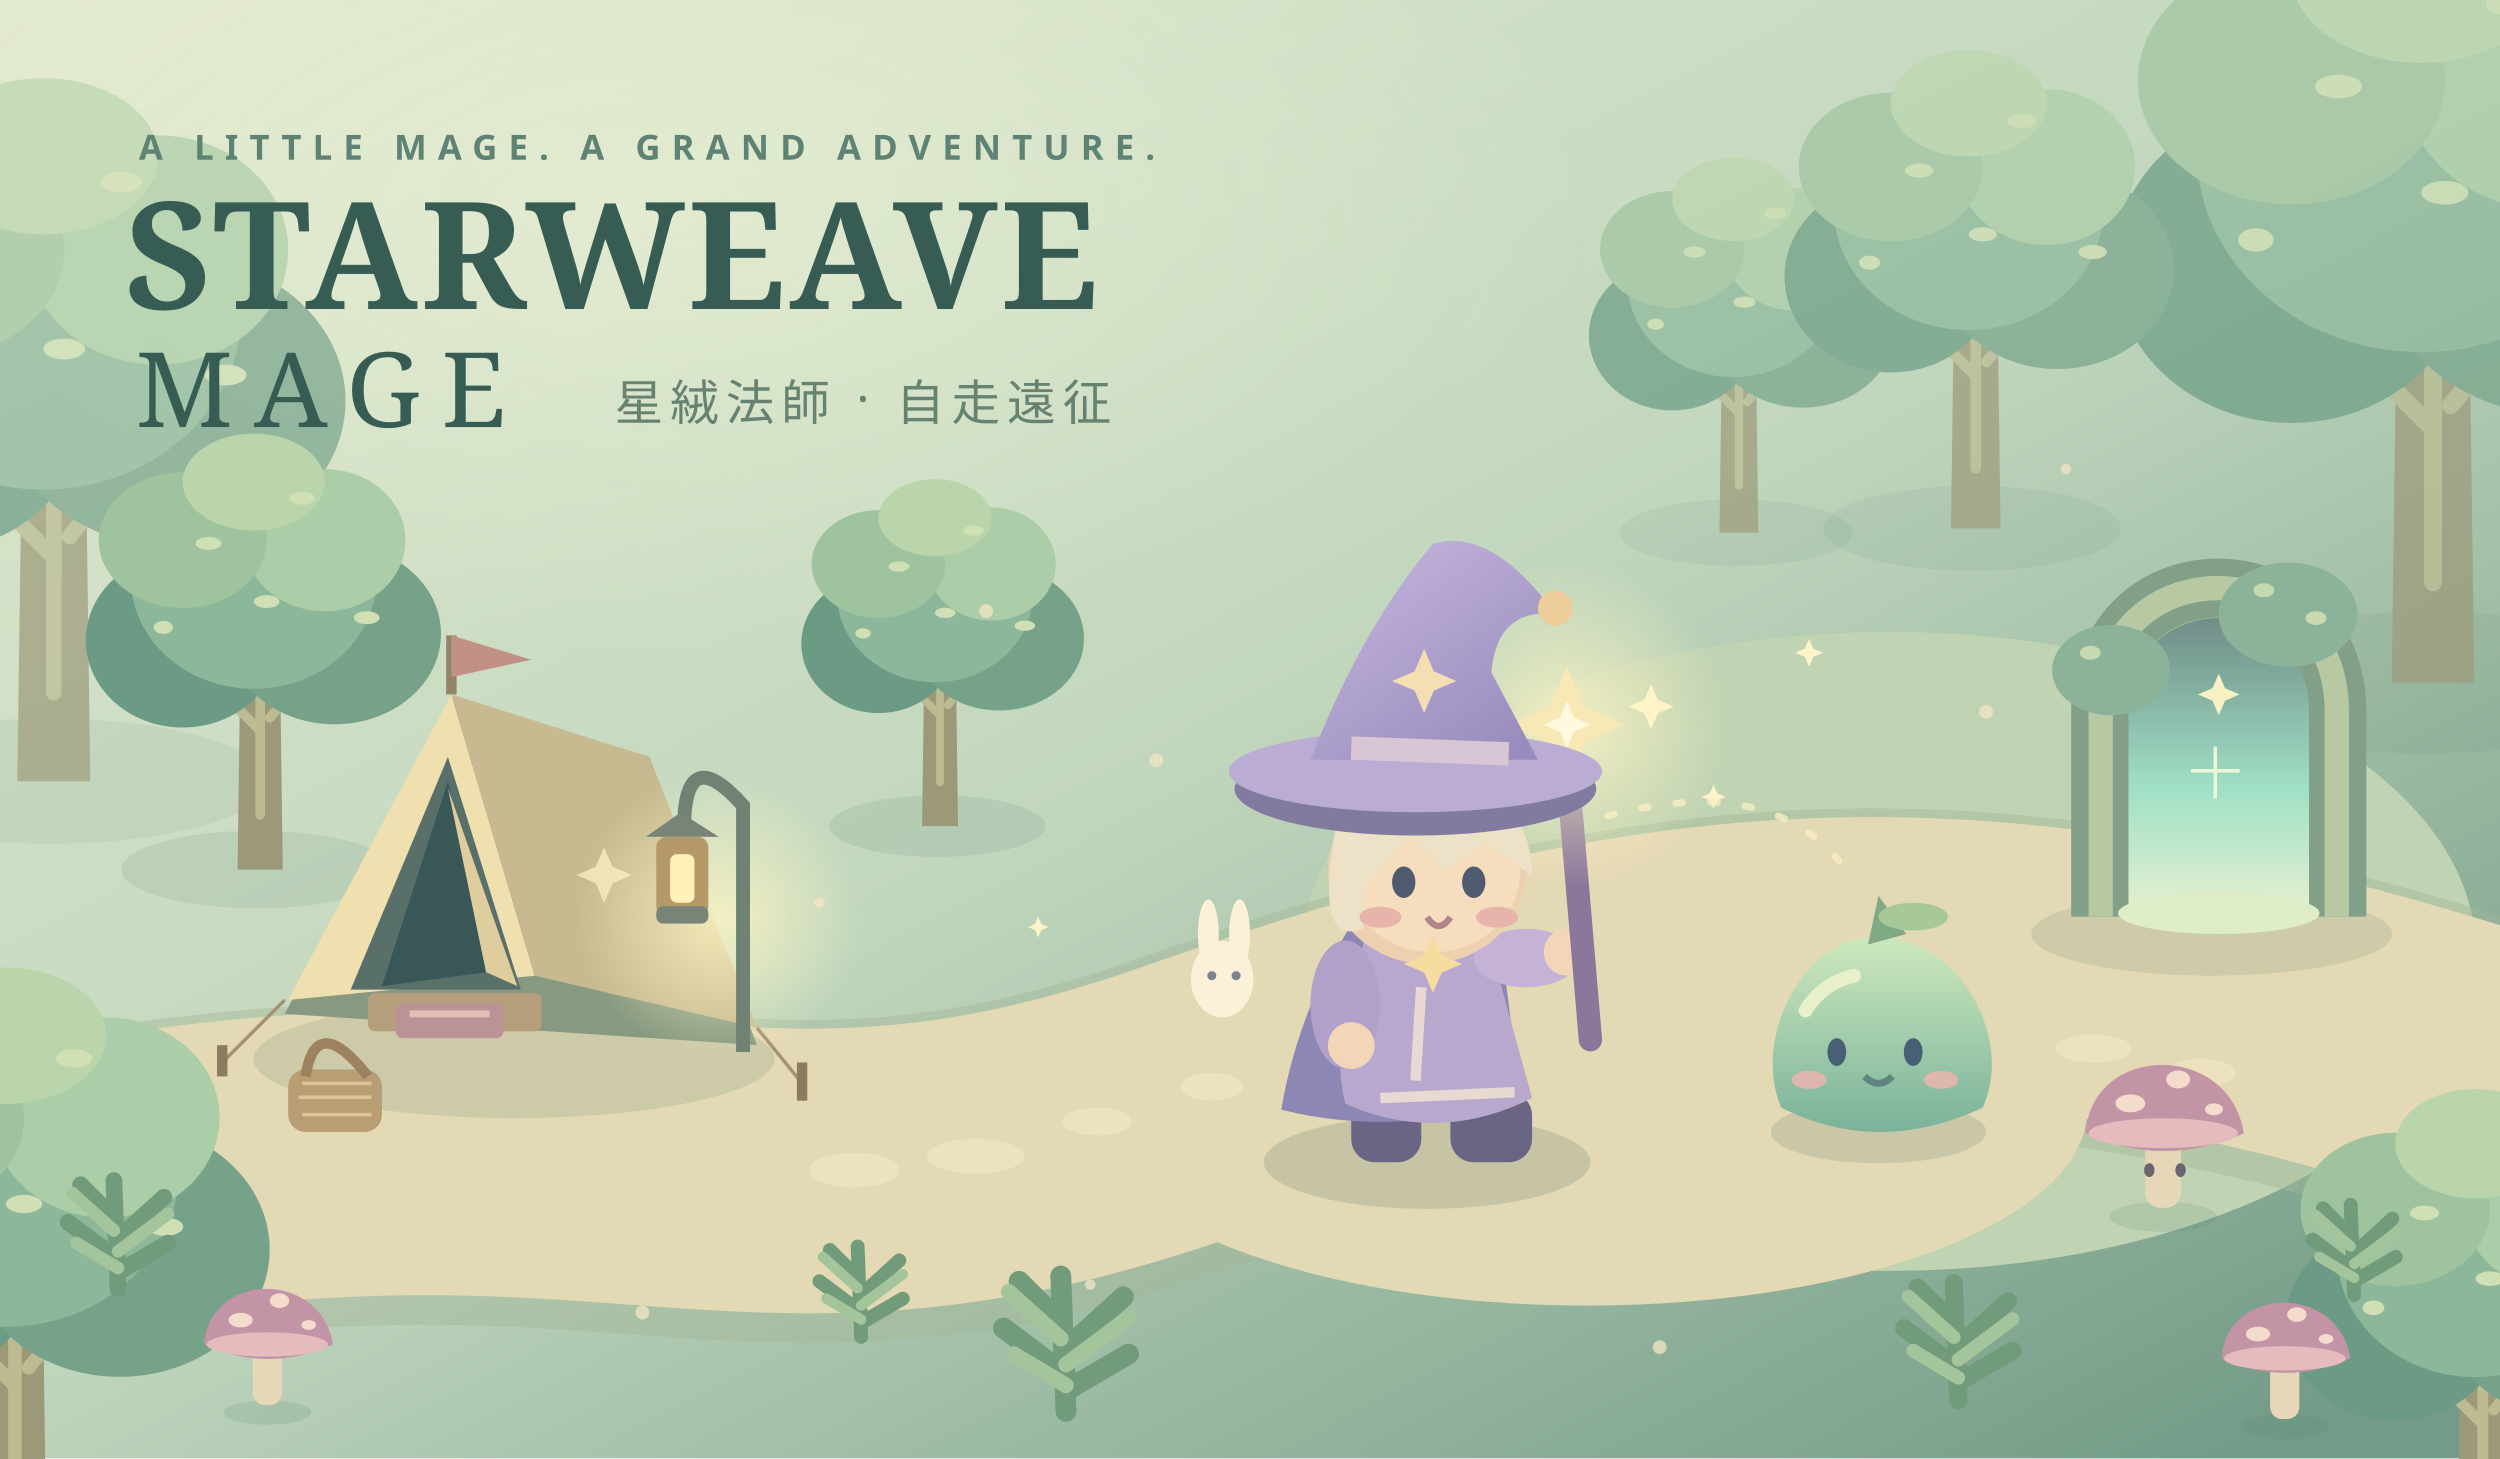
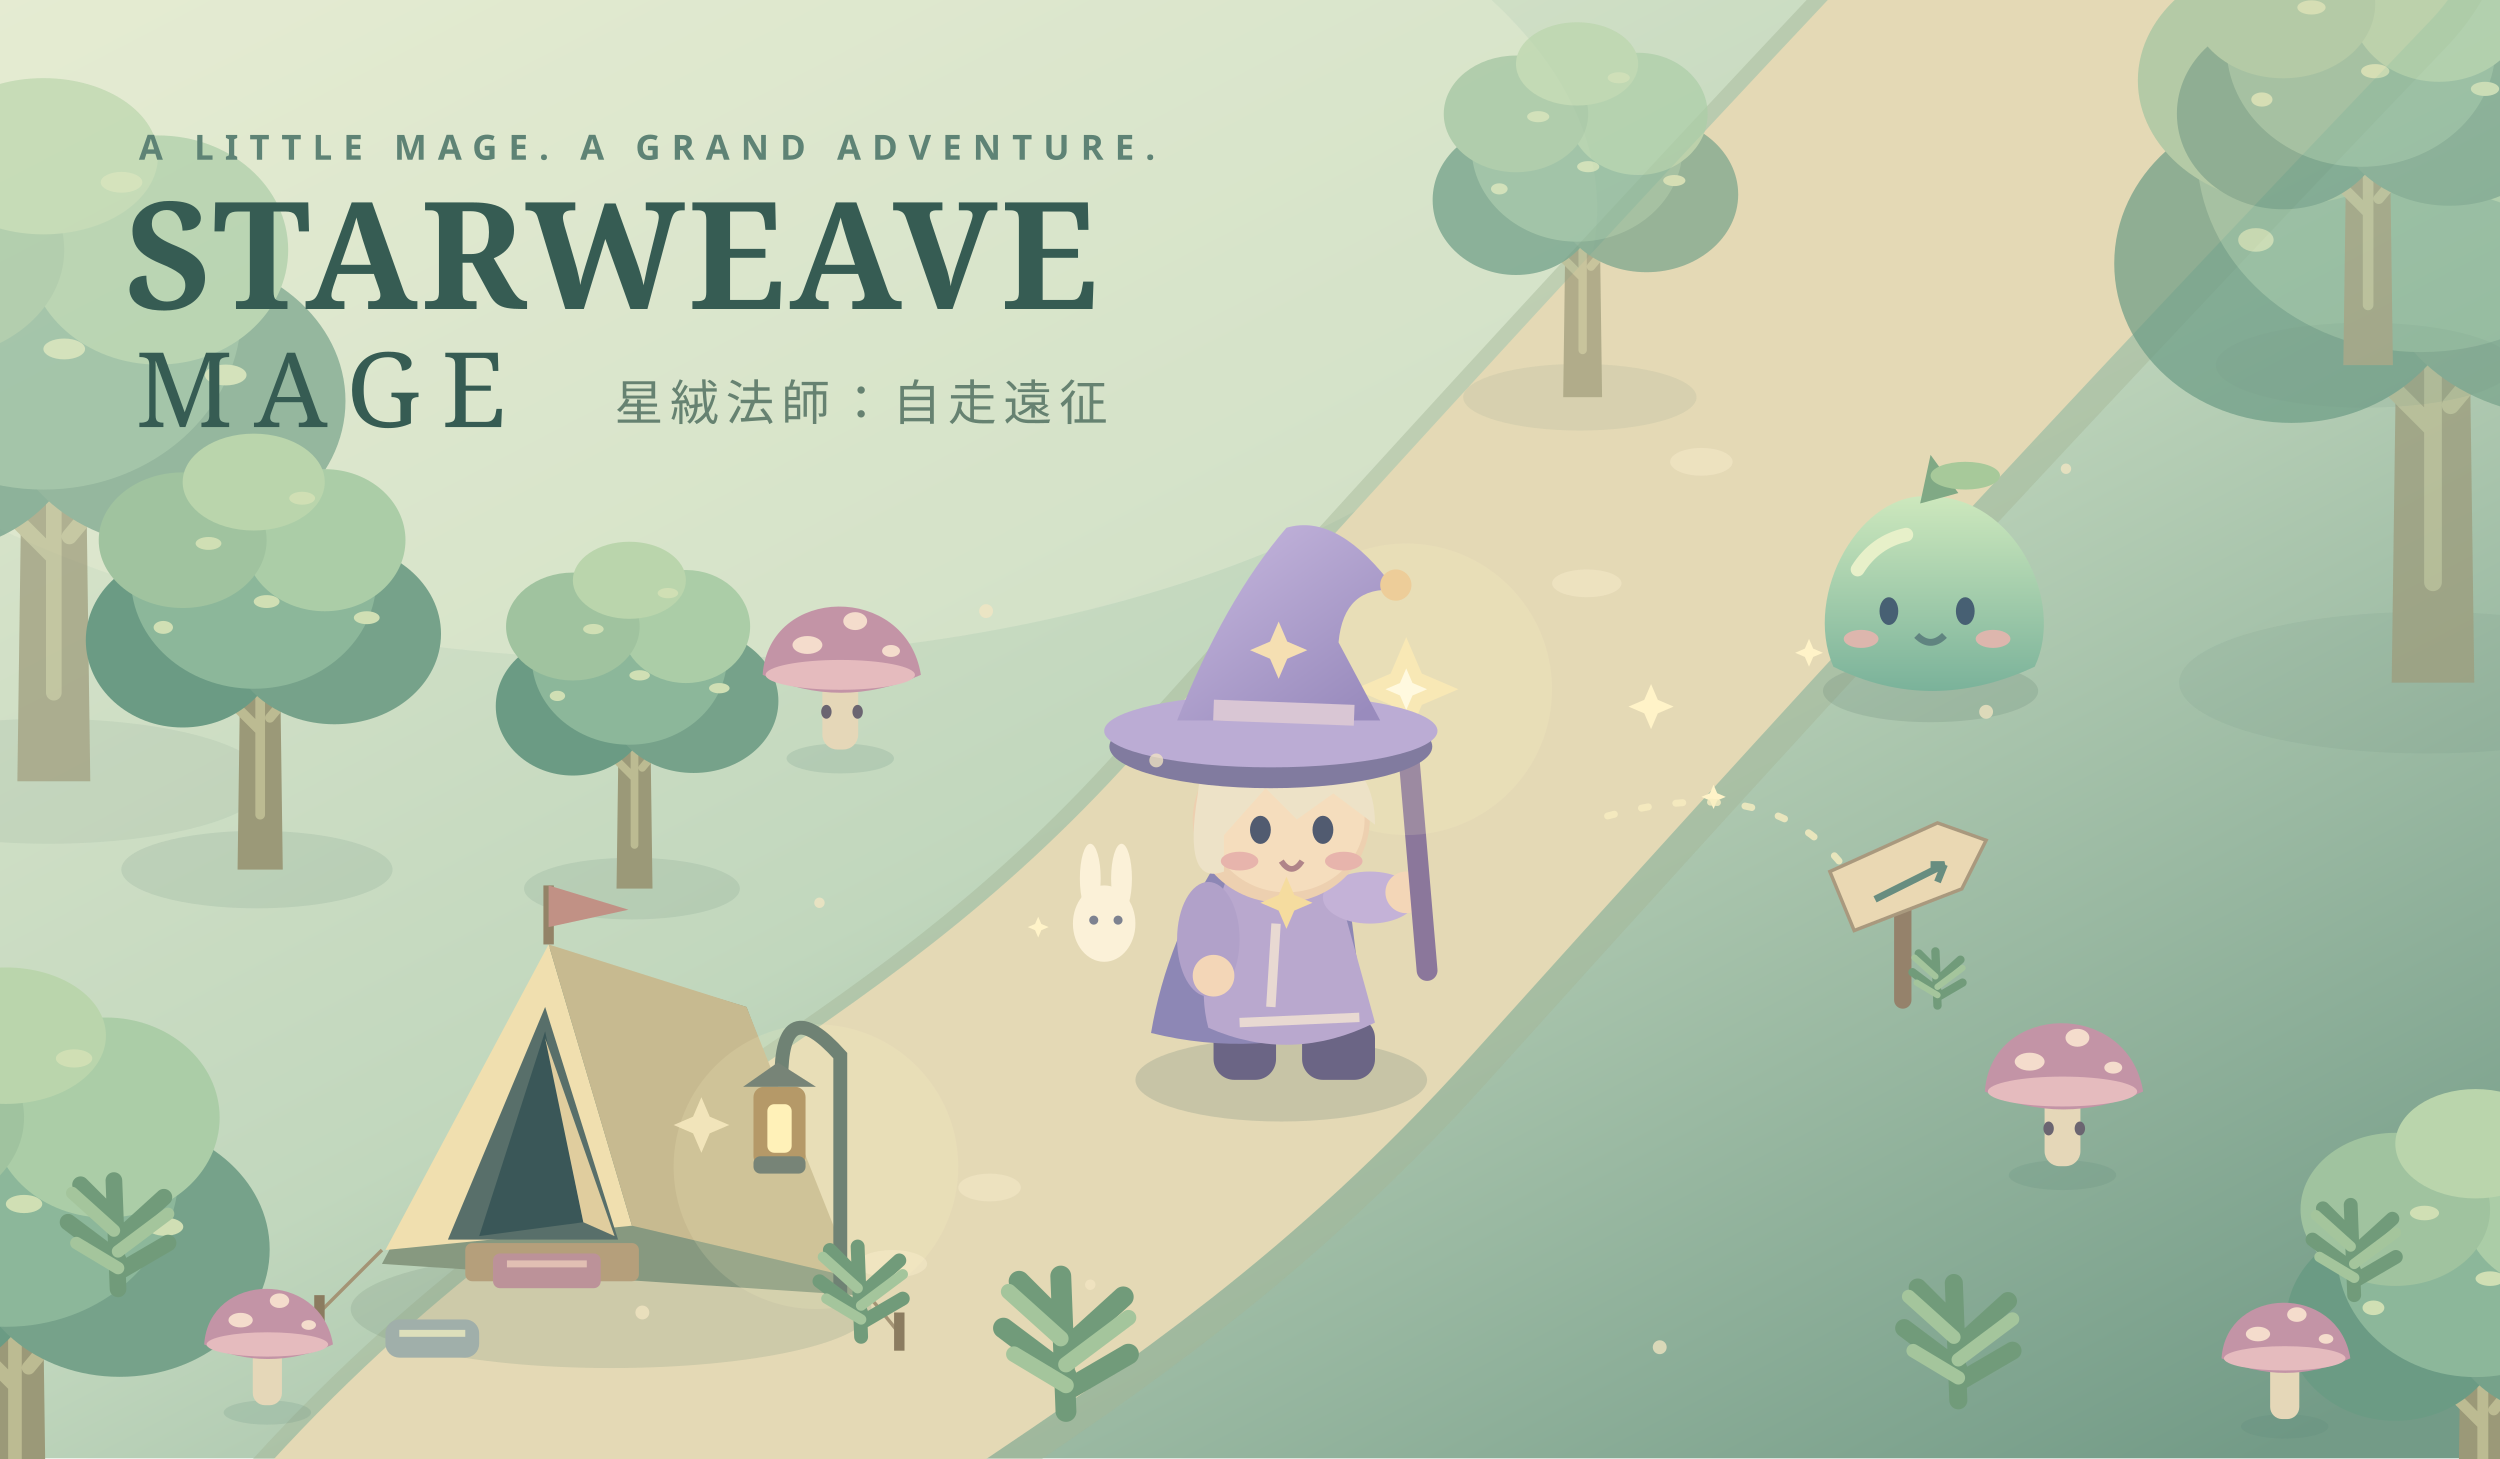
- <svg xmlns="http://www.w3.org/2000/svg" width="720" height="420" viewBox="0 0 720 420" role="img" aria-labelledby="title desc">
+ <svg xmlns="http://www.w3.org/2000/svg" xmlns:xlink="http://www.w3.org/1999/xlink" width="720" height="420" viewBox="0 0 720 420" role="img" aria-labelledby="title desc">
  <defs>
    <linearGradient id="ground" x2=".9" y2="1">
      <stop stop-color="#e2e9d0" />
      <stop offset=".52" stop-color="#c1d7bd" />
      <stop offset="1" stop-color="#739b87" />
    </linearGradient>
    <linearGradient id="hat" x2=".8" y2="1">
      <stop stop-color="#c8b9df" />
      <stop offset="1" stop-color="#998bbd" />
    </linearGradient>
    <linearGradient id="slime" x2="0" y2="1">
      <stop stop-color="#cde8bd" />
      <stop offset="1" stop-color="#7ab29a" />
    </linearGradient>
-     <linearGradient id="portal" x2="0" y2="1">
-       <stop stop-color="#718d88" />
-       <stop offset=".6" stop-color="#a0e1c6" />
-       <stop offset="1" stop-color="#e3efd0" />
-     </linearGradient>
-     <radialGradient id="halo">
-       <stop stop-color="#fff5c5" stop-opacity=".8" />
+     <radialGradient id="halo" cx="50%" cy="50%" r="50%">
+       <stop offset="0" stop-color="#fff5c5" stop-opacity=".8" />
      <stop offset="1" stop-color="#fff5c5" stop-opacity="0" />
    </radialGradient>
-     <radialGradient id="mist">
-       <stop stop-color="#eff4d7" stop-opacity=".5" />
+     <radialGradient id="mist" cx="50%" cy="50%" r="50%">
+       <stop offset="0" stop-color="#eff4d7" stop-opacity=".5" />
      <stop offset="1" stop-color="#eff4d7" stop-opacity="0" />
    </radialGradient>
    <symbol id="star" viewBox="-10 -10 20 20">
      <path d="M0-10 3-3 10 0 3 3 0 10-3 3-10 0-3-3Z" />
    </symbol>
    <g id="tree">
      <ellipse cy="8" rx="42" ry="12" fill="#53796d" opacity=".13" />
      <path d="M-6 8-5-66H7L8 8Z" fill="#9b9978" />
      <path d="M1-9V-75M1-35-23-59M4-39 24-63" fill="none" stroke="#bcbb92" stroke-width="3" stroke-linecap="round" />
      <ellipse cx="-23" cy="-63" rx="30" ry="27" fill="#6b9b84" />
      <ellipse cx="24" cy="-65" rx="33" ry="28" fill="#76a28a" />
      <ellipse cx="-1" cy="-82" rx="38" ry="34" fill="#8cb79a" />
      <ellipse cx="21" cy="-94" rx="25" ry="22" fill="#abcda7" />
      <ellipse cx="-23" cy="-94" rx="26" ry="21" fill="#a0c39f" />
      <ellipse cx="-1" cy="-112" rx="22" ry="15" fill="#bad5ac" />
      <g fill="#d0dfb4">
        <ellipse cx="-15" cy="-93" rx="4" ry="2" />
        <ellipse cx="14" cy="-107" rx="4" ry="2" />
        <ellipse cx="3" cy="-75" rx="4" ry="2" />
        <ellipse cx="-29" cy="-67" rx="3" ry="2" />
        <ellipse cx="34" cy="-70" rx="4" ry="2" />
      </g>
    </g>
    <g id="fern" fill="none" stroke-linecap="round">
      <path d="M0 1-1-25M0-6-12-15M0-11 11-21M-1-16-9-24M0-3 12-10" stroke="#719b7a" stroke-width="4" />
      <path d="M0-4-10-10M0-8 12-17M-1-13-11-22" stroke="#a4c59c" stroke-width="3" />
    </g>
    <g id="mush">
      <ellipse cy="4" rx="18" ry="5" fill="#547f72" opacity=".16" />
      <rect x="-6" y="-25" width="12" height="26" rx="5" fill="#e5d7b8" />
      <path d="M-26-24C-24-54 22-55 27-24Q0-12-26-24Z" fill="#c394a6" />
      <ellipse cy="-24" rx="25" ry="5" fill="#e5bbbe" />
      <ellipse cx="-11" cy="-34" rx="5" ry="3" fill="#f4dccc" />
      <ellipse cx="5" cy="-42" rx="4" ry="3" fill="#f4dccc" />
      <ellipse cx="17" cy="-32" rx="3" ry="2" fill="#f4dccc" />
    </g>
  </defs>
  <path fill="url(#ground)" d="M0 0H720V420H0Z" />
-   <ellipse cx="190" cy="60" rx="270" ry="130" fill="url(#mist)" />
-   <ellipse cx="544" cy="274" rx="169" ry="92" fill="#c0d3b3" />
-   <path d="M35 342C185 319 218 364 343 320S556 261 709 309" fill="none" stroke="#a3b596" stroke-width="93" stroke-linecap="round" opacity=".45" />
-   <path d="M35 339C185 316 218 361 343 317S556 258 709 306" fill="none" stroke="#e4d9b5" stroke-width="82" stroke-linecap="round" />
-   <ellipse cx="457" cy="320" rx="144" ry="56" fill="#e4d9b5" />
+   <ellipse cx="190" cy="60" rx="270" ry="130" fill="#e9eed6" opacity=".38" />
+   <path d="M118 477C202 380 285 364 375 264S543 79 653-36" fill="none" stroke="#a3b596" stroke-width="143" stroke-linecap="round" opacity=".45" />
+   <path d="M118 474C202 377 285 361 375 261S543 76 653-39" fill="none" stroke="#e4d9b5" stroke-width="130" stroke-linecap="round" />
  <g fill="#f3e7c7" opacity=".6">
-     <ellipse cx="246" cy="337" rx="13" ry="5" />
-     <ellipse cx="281" cy="333" rx="14" ry="5" />
-     <ellipse cx="316" cy="323" rx="10" ry="4" />
-     <ellipse cx="349" cy="313" rx="9" ry="4" />
-     <ellipse cx="603" cy="302" rx="11" ry="4" />
-     <ellipse cx="634" cy="309" rx="10" ry="4" />
+     <ellipse cx="257" cy="364" rx="10" ry="4" />
+     <ellipse cx="285" cy="342" rx="9" ry="4" />
+     <ellipse cx="457" cy="168" rx="10" ry="4" />
+     <ellipse cx="490" cy="133" rx="9" ry="4" />
  </g>
  <g opacity=".7">
-     <use href="#tree" transform="translate(14 213) scale(1.5)" />
-     <use href="#tree" transform="translate(699 183) scale(1.7)" />
-     <use href="#tree" transform="translate(500 147) scale(.8)" />
-     <use href="#tree" transform="translate(568 144) scale(1.02)" />
-   </g>
-   <use href="#tree" transform="translate(74 243) scale(.93)" />
-   <use href="#tree" transform="translate(270 232) scale(.74)" />
-   <g transform="translate(637 253)">
-     <ellipse cy="16" rx="52" ry="12" fill="#648574" opacity=".17" />
-     <path d="M-32 11V-48C-32-96 36-95 36-48V11" fill="none" stroke="#829f88" stroke-width="17" />
-     <path d="M-32 11V-48C-32-96 36-95 36-48V11" fill="none" stroke="#b7c8a3" stroke-width="7" />
-     <path d="M-24 8V-48C-24-84 28-84 28-48V8Z" fill="url(#portal)" />
-     <ellipse cx="2" cy="10" rx="29" ry="6" fill="#deedc8" />
-     <use href="#star" x="-4" y="-59" width="12" height="12" fill="#f8f1c4" />
-     <path d="M1-38V-23M-6-31H8" stroke="#eff6d5" />
-     <g fill="#8cb39a">
-       <ellipse cx="-29" cy="-60" rx="17" ry="13" />
-       <ellipse cx="22" cy="-76" rx="20" ry="15" />
-     </g>
-     <g fill="#c7d9ae">
-       <ellipse cx="-35" cy="-65" rx="3" ry="2" />
-       <ellipse cx="15" cy="-83" rx="3" ry="2" />
-       <ellipse cx="30" cy="-75" rx="3" ry="2" />
-     </g>
-   </g>
-   <g transform="translate(148 284)">
+     <use xlink:href="#tree" transform="translate(14 213) scale(1.5)" />
+     <use xlink:href="#tree" transform="translate(699 183) scale(1.7)" />
+     <use xlink:href="#tree" transform="translate(455 108) scale(.8)" />
+     <use xlink:href="#tree" transform="translate(681 97) scale(1.02)" />
+   </g>
+   <use xlink:href="#tree" transform="translate(74 243) scale(.93)" />
+   <use xlink:href="#tree" transform="translate(182 250) scale(.74)" />
+   <g transform="translate(176 356)">
    <ellipse cy="21" rx="75" ry="17" fill="#718d76" opacity=".2" />
    <path d="M-66 8-18-83 39-66 70 17Z" fill="#879980" />
    <path d="M-65 4-18-84 6-3Z" fill="#f0dfaf" />
    <path d="M-18-84 39-66 70 12 6-3Z" fill="#c7ba90" />
    <path d="M-19-66-47 1H2Z" fill="#586f6a" />
    <path d="M-19-59-38 0-8-4Z" fill="#3a5758" />
    <path d="M-19-57-8-4 1 0Z" fill="#e0cd9e" />
    <path d="M-18-84V-101" stroke="#938367" stroke-width="3" />
    <path d="M-18-101 5-94-18-89Z" fill="#c19185" />
    <path d="M-66 4-84 22M70 12 83 28" stroke="#a49475" />
    <path d="M-84 17V26M83 22V33" stroke="#8b7c60" stroke-width="3" />
    <rect x="-42" y="2" width="50" height="11" rx="2" fill="#b59f7b" />
    <rect x="-34" y="5" width="31" height="10" rx="2" fill="#bc9299" />
    <path d="M-30 8H-7" stroke="#e1bfb3" stroke-width="2" />
-     <use href="#star" x="18" y="-40" width="16" height="16" fill="#efe1b8" />
-     <circle cx="59" cy="-20" r="41" fill="url(#halo)" />
+     <use xlink:href="#star" x="18" y="-40" width="16" height="16" fill="#efe1b8" />
+     <circle cx="59" cy="-20" r="41" fill="#fff5c5" opacity=".15" />
    <path d="M66 19V-52Q49-71 49-45" stroke="#6f8274" stroke-width="4" fill="none" />
    <rect x="41" y="-43" width="15" height="23" rx="3" fill="#b59968" />
    <rect x="45" y="-38" width="7" height="14" rx="2" fill="#fff1b8" />
    <path d="M38-43 48-50 59-43Z" fill="#778477" />
    <rect x="41" y="-23" width="15" height="5" rx="2" fill="#778477" />
-     <rect x="-65" y="24" width="27" height="18" rx="5" fill="#b89e72" />
-     <path d="M-61 28H-41M-62 32H-41M-61 37H-41" stroke="#ddc59a" />
-     <path d="M-60 26Q-57 7-42 26" fill="none" stroke="#9d825f" stroke-width="3" />
-   </g>
-   <g transform="translate(411 328) scale(1.68)">
+     <rect x="-65" y="24" width="27" height="11" rx="4" fill="#a0afaa" />
+     <path d="M-61 28H-42" stroke="#dddfbb" stroke-width="2" />
+   </g>
+   <g transform="translate(242 215)">
+     <use xlink:href="#mush" transform="scale(.86)" />
+     <ellipse cx="-4" cy="-10" rx="1.5" ry="2" fill="#6b6571" />
+     <ellipse cx="5" cy="-10" rx="1.5" ry="2" fill="#6b6571" />
+   </g>
+   <g transform="translate(548 288)">
+     <path d="M0 0V-44" stroke="#95826b" stroke-width="5" stroke-linecap="round" />
+     <path d="M-21-37 10-51 24-46 17-32-14-20Z" fill="#ead8b3" stroke="#a9997e" />
+     <path d="M-8-29 12-39 8-39M12-39 10-34" stroke="#688d80" stroke-width="2" fill="none" />
+     <use xlink:href="#fern" transform="translate(10 1) scale(.6)" />
+   </g>
+   <g transform="translate(369 305) scale(1.5)">
    <ellipse cy="4" rx="28" ry="8" fill="#617b73" opacity=".22" />
    <rect x="-13" y="-9" width="12" height="13" rx="4" fill="#6b6585" />
    <rect x="4" y="-8" width="14" height="12" rx="4" fill="#6b6585" />
    <path d="M-11-40Q-22-23-25-5Q-5 0 16-7L12-39Z" fill="#8d87b5" />
    <path d="M-10-36Q-17-17-14-6Q2 1 18-7L10-36Z" fill="#b9a8ce" />
    <path d="M-8-7 15-8M-1-26-2-10" stroke="#e8d9d2" stroke-width="1.8" fill="none" />
    <ellipse cx="-14" cy="-23" rx="6" ry="11" fill="#b1a1c9" />
    <circle cx="-13" cy="-16" r="4" fill="#f3d6b7" />
    <ellipse cx="17" cy="-31" rx="9" ry="5" fill="#c4b2d7" />
    <circle cx="24" cy="-32" r="4" fill="#f3d6b7" />
    <path d="M28-17 24-64" stroke="#8b779b" stroke-width="4" stroke-linecap="round" />
    <path d="M24-58 24-64" stroke="#edcb95" stroke-width="5" />
-     <circle cx="24" cy="-71" r="28" fill="url(#halo)" />
-     <use href="#star" x="14" y="-81" width="20" height="20" fill="#f8e8b5" />
-     <use href="#star" x="20" y="-75" width="8" height="8" fill="#fff9df" />
+     <circle cx="24" cy="-71" r="28" fill="#fff5c5" opacity=".15" />
+     <use xlink:href="#star" x="14" y="-81" width="20" height="20" fill="#f8e8b5" />
+     <use xlink:href="#star" x="20" y="-75" width="8" height="8" fill="#fff9df" />
    <ellipse cx="0" cy="-46" rx="17" ry="16" fill="#edd0b0" />
    <ellipse cx="1" cy="-46" rx="15" ry="14" fill="#f5ddbd" />
    <path d="M-16-51Q-15-64 1-61 18-60 18-45L10-51 3-46-3-52-11-43-11-36Q-19-33-16-51Z" fill="#ede2c7" />
    <ellipse cx="-4" cy="-44" rx="2" ry="2.7" fill="#515b70" />
    <ellipse cx="8" cy="-44" rx="2" ry="2.7" fill="#515b70" />
    <ellipse cx="-8" cy="-38" rx="3.6" ry="1.8" fill="#e7b4ac" />
    <ellipse cx="12" cy="-38" rx="3.6" ry="1.8" fill="#e7b4ac" />
    <path d="M0-38Q2-35 4-38" stroke="#b08489" stroke-width="1.1" fill="none" />
    <ellipse cx="-2" cy="-60" rx="31" ry="8" fill="#817b9f" />
    <ellipse cx="-2" cy="-63" rx="32" ry="7" fill="#bbacd4" />
    <path d="M-20-65Q-11-88 1-102 11-105 22-90 12-91 11-80L19-65Z" fill="url(#hat)" />
    <path d="M-13-67 14-66" stroke="#d9c6d4" stroke-width="4" />
-     <use href="#star" x="-6" y="-84" width="11" height="11" fill="#f5dfb2" />
+     <use xlink:href="#star" x="-6" y="-84" width="11" height="11" fill="#f5dfb2" />
    <circle cx="22" cy="-91" r="3" fill="#edcd99" />
-     <use href="#star" x="-4" y="-35" width="10" height="10" fill="#f5dc9f" />
-   </g>
-   <g transform="translate(541 323)">
+     <use xlink:href="#star" x="-4" y="-35" width="10" height="10" fill="#f5dc9f" />
+   </g>
+   <g transform="translate(556 196)">
    <ellipse cy="3" rx="31" ry="9" fill="#617e6e" opacity=".2" />
    <path d="M-28-4C-37-25-20-55 0-53 24-53 39-23 30-4Q0 10-28-4Z" fill="url(#slime)" />
    <path d="M-21-32Q-16-40-7-42" fill="none" stroke="#e7f0c9" stroke-width="4" stroke-linecap="round" />
    <ellipse cx="-12" cy="-20" rx="2.7" ry="4" fill="#476073" />
    <ellipse cx="10" cy="-20" rx="2.7" ry="4" fill="#476073" />
    <path d="M-4-13Q0-9 4-13" fill="none" stroke="#608480" stroke-width="2" />
    <ellipse cx="-20" cy="-12" rx="5" ry="2.6" fill="#ddb6ad" />
    <ellipse cx="18" cy="-12" rx="5" ry="2.6" fill="#ddb6ad" />
    <path d="M-3-51 0-65 8-54" fill="#80a985" />
    <ellipse cx="10" cy="-59" rx="10" ry="4" fill="#a7c99a" />
  </g>
-   <g transform="translate(623 347)">
-     <use href="#mush" transform="scale(.86)" />
+   <g transform="translate(594 335)">
+     <use xlink:href="#mush" transform="scale(.86)" />
    <ellipse cx="-4" cy="-10" rx="1.5" ry="2" fill="#6b6571" />
    <ellipse cx="5" cy="-10" rx="1.5" ry="2" fill="#6b6571" />
  </g>
  <g fill="#fff3c8">
-     <use href="#star" x="469" y="197" width="13" height="13" />
-     <use href="#star" x="490" y="226" width="7" height="7" />
-     <use href="#star" x="517" y="184" width="8" height="8" />
-     <use href="#star" x="296" y="264" width="6" height="6" />
+     <use xlink:href="#star" x="469" y="197" width="13" height="13" />
+     <use xlink:href="#star" x="490" y="226" width="7" height="7" />
+     <use xlink:href="#star" x="517" y="184" width="8" height="8" />
+     <use xlink:href="#star" x="296" y="264" width="6" height="6" />
  </g>
  <path d="M463 235Q511 222 532 251" fill="none" stroke="#f8edc1" stroke-width="2" stroke-linecap="round" stroke-dasharray="2 8" opacity=".8" />
-   <g transform="translate(352 276)">
+   <g transform="translate(318 260)">
    <ellipse cx="0" cy="6" rx="9" ry="11" fill="#fbf1d8" />
    <ellipse cx="-4" cy="-7" rx="3" ry="10" fill="#fbf1d8" />
    <ellipse cx="5" cy="-7" rx="3" ry="10" fill="#fbf1d8" />
    <circle cx="-3" cy="5" r="1.3" fill="#7d8290" />
    <circle cx="4" cy="5" r="1.3" fill="#7d8290" />
  </g>
-   <use href="#tree" transform="translate(3 445) scale(1.31)" />
-   <use href="#tree" transform="translate(714 447) scale(1.05)" />
+   <use xlink:href="#tree" transform="translate(3 445) scale(1.31)" />
+   <use xlink:href="#tree" transform="translate(714 447) scale(1.05)" />
  <g>
-     <use href="#fern" transform="translate(34 370) scale(1.2)" />
-     <use href="#fern" transform="translate(248 384)" />
-     <use href="#fern" transform="translate(307 405) scale(1.5)" />
-     <use href="#fern" transform="translate(564 402) scale(1.3)" />
-     <use href="#fern" transform="translate(678 372)" />
-     <use href="#mush" transform="translate(77 404) scale(.7)" />
-     <use href="#mush" transform="translate(658 408) scale(.7)" />
+     <use xlink:href="#fern" transform="translate(34 370) scale(1.2)" />
+     <use xlink:href="#fern" transform="translate(248 384)" />
+     <use xlink:href="#fern" transform="translate(307 405) scale(1.5)" />
+     <use xlink:href="#fern" transform="translate(564 402) scale(1.3)" />
+     <use xlink:href="#fern" transform="translate(678 372)" />
+     <use xlink:href="#mush" transform="translate(77 404) scale(.7)" />
+     <use xlink:href="#mush" transform="translate(658 408) scale(.7)" />
  </g>
  <g fill="#f3e5c3" opacity=".75">
    <circle cx="284" cy="176" r="2" />
    <circle cx="333" cy="219" r="2" />
    <circle cx="572" cy="205" r="2" />
    <circle cx="236" cy="260" r="1.5" />
    <circle cx="314" cy="370" r="1.5" />
    <circle cx="478" cy="388" r="2" />
    <circle cx="185" cy="378" r="2" />
    <circle cx="595" cy="135" r="1.5" />
  </g>
  <text x="40" y="46" fill="#5e8375" font-family="system-ui,sans-serif" font-size="10" font-weight="600" letter-spacing="3.2">A LITTLE MAGE. A GRAND ADVENTURE.</text>
  <text x="36" y="89" fill="#365c53" font-family="Georgia,serif" font-size="43" font-weight="bold" letter-spacing="1">STARWEAVE</text>
  <text x="39" y="123" fill="#365c53" font-family="Georgia,serif" font-size="30" letter-spacing="6">MAGE</text>
-   <text x="177" y="121" fill="#668271" font-family="system-ui,sans-serif" font-size="14" letter-spacing="2">星絨法師 · 自走遠征</text>
+   <text x="177" y="121" fill="#668271" font-family="system-ui,sans-serif" font-size="14" letter-spacing="2">星絨法師：自走遠征</text>
</svg>
